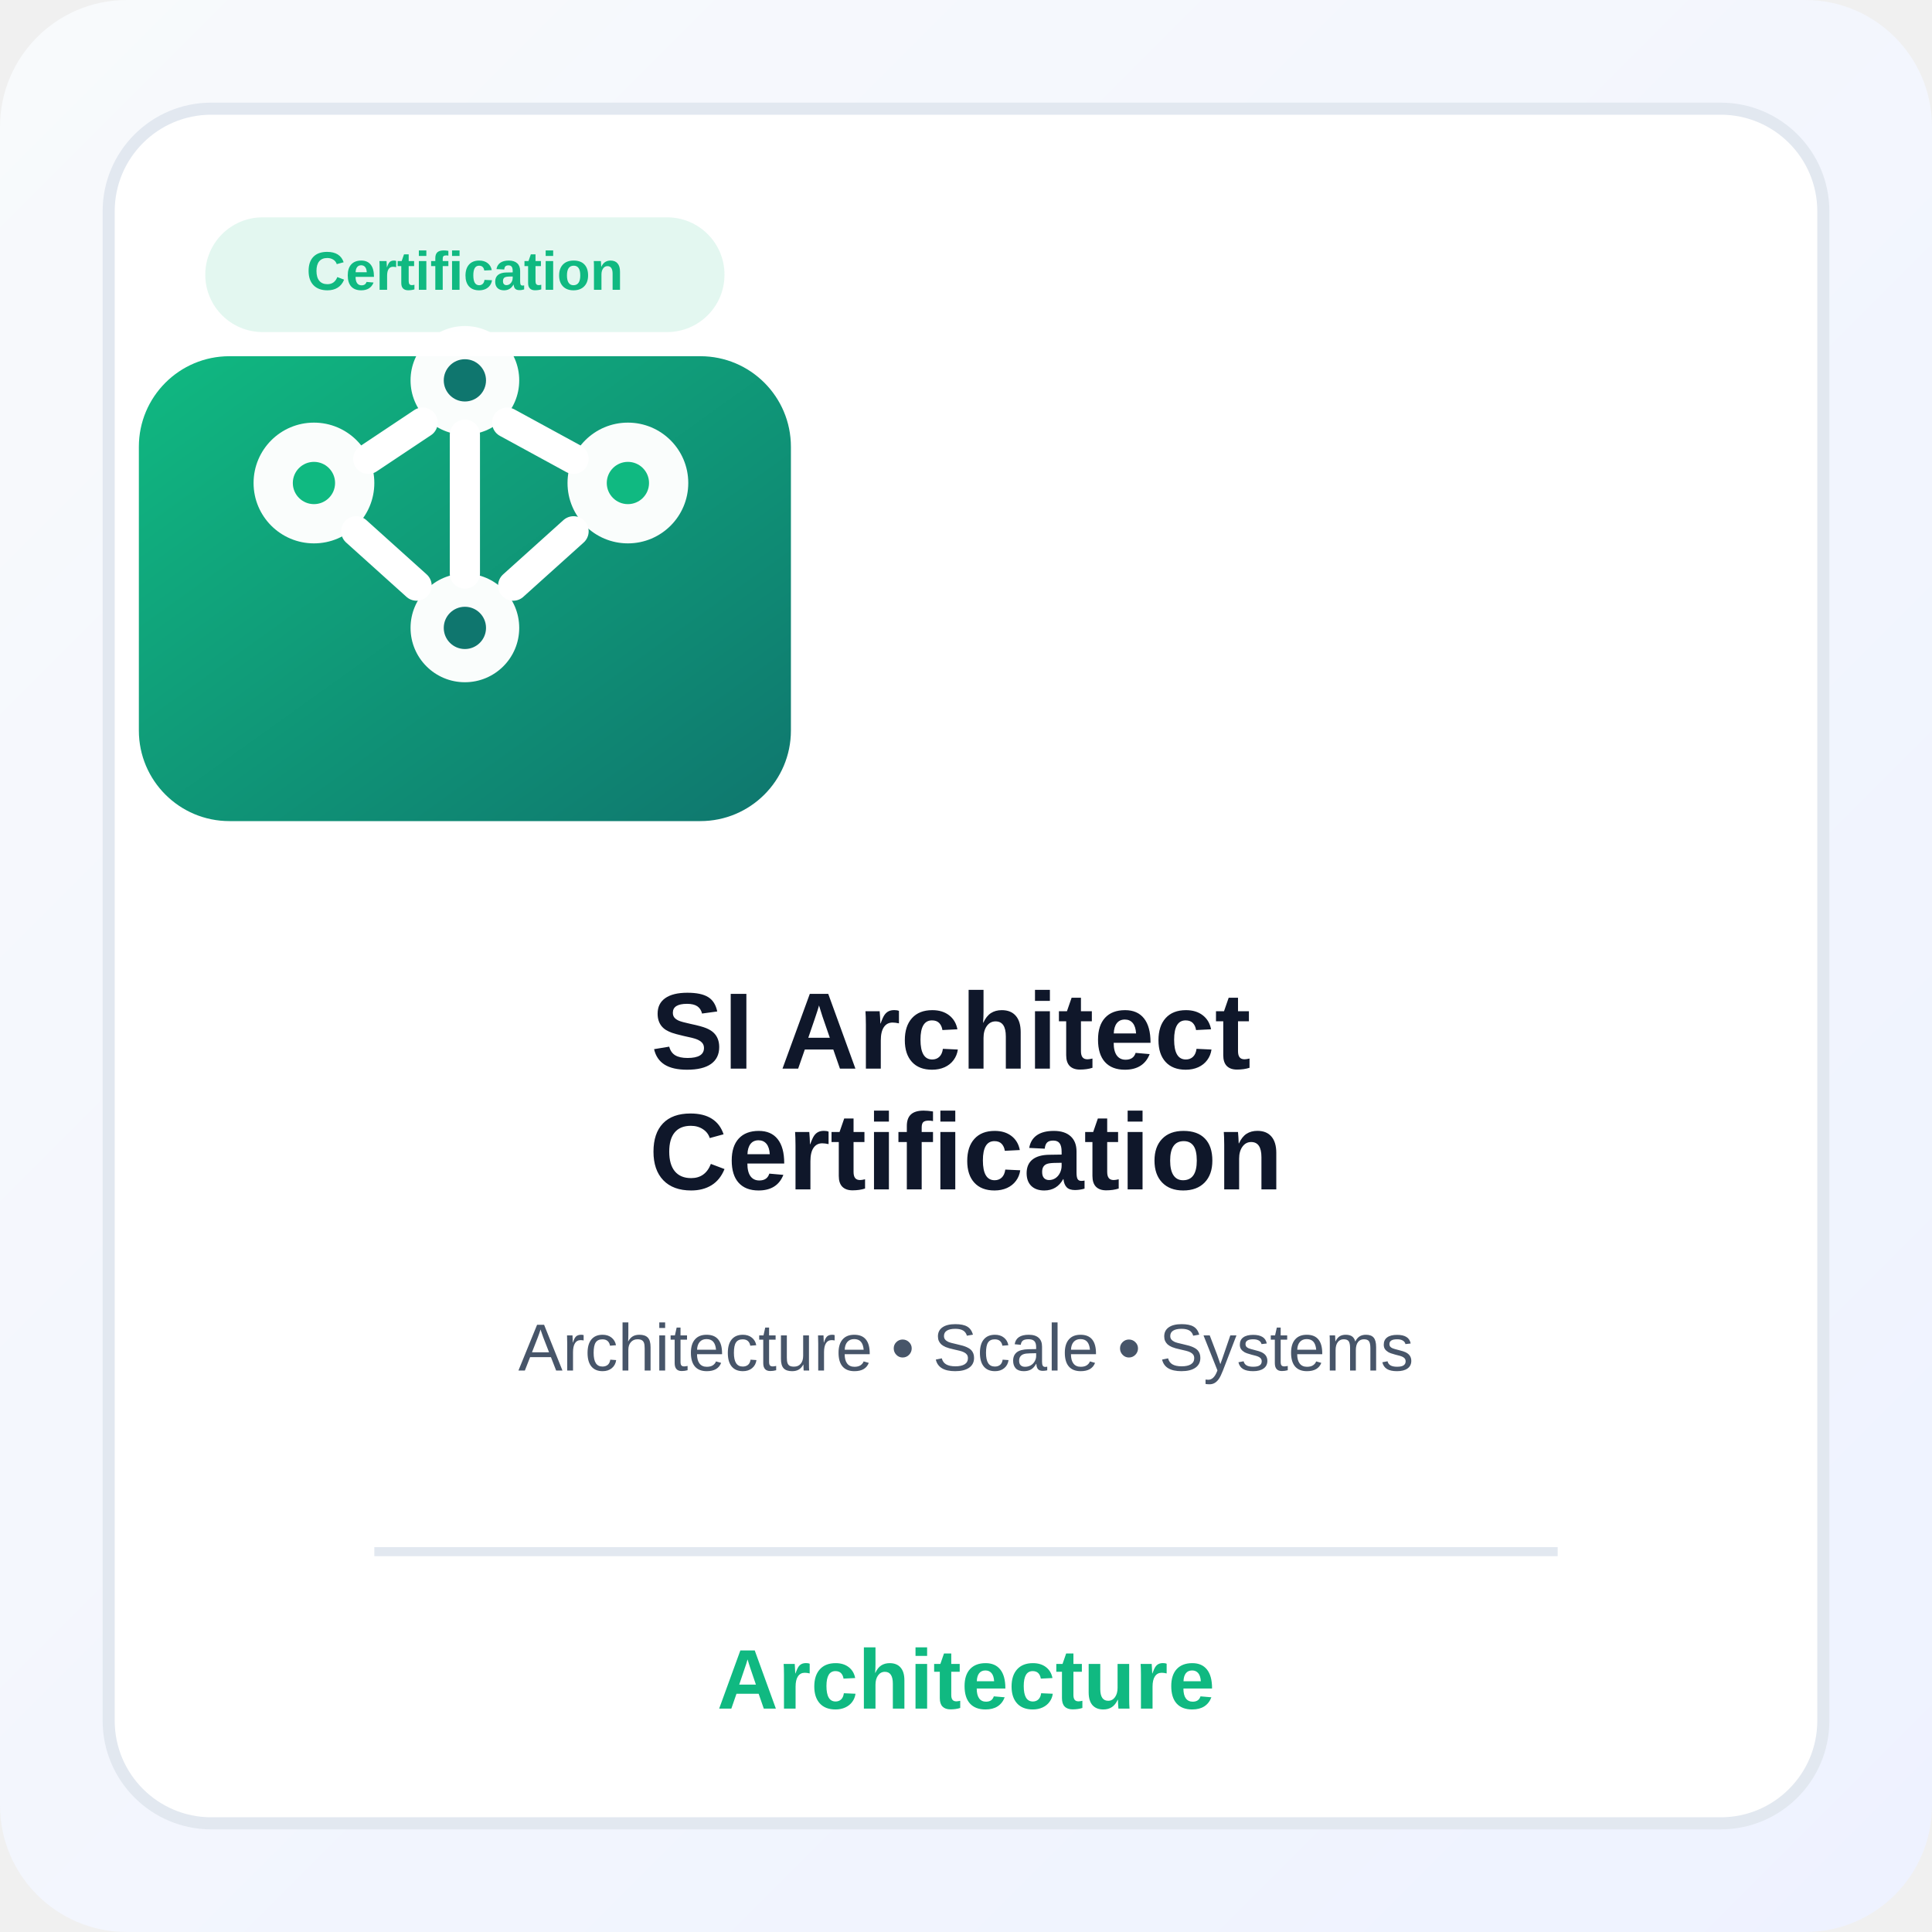
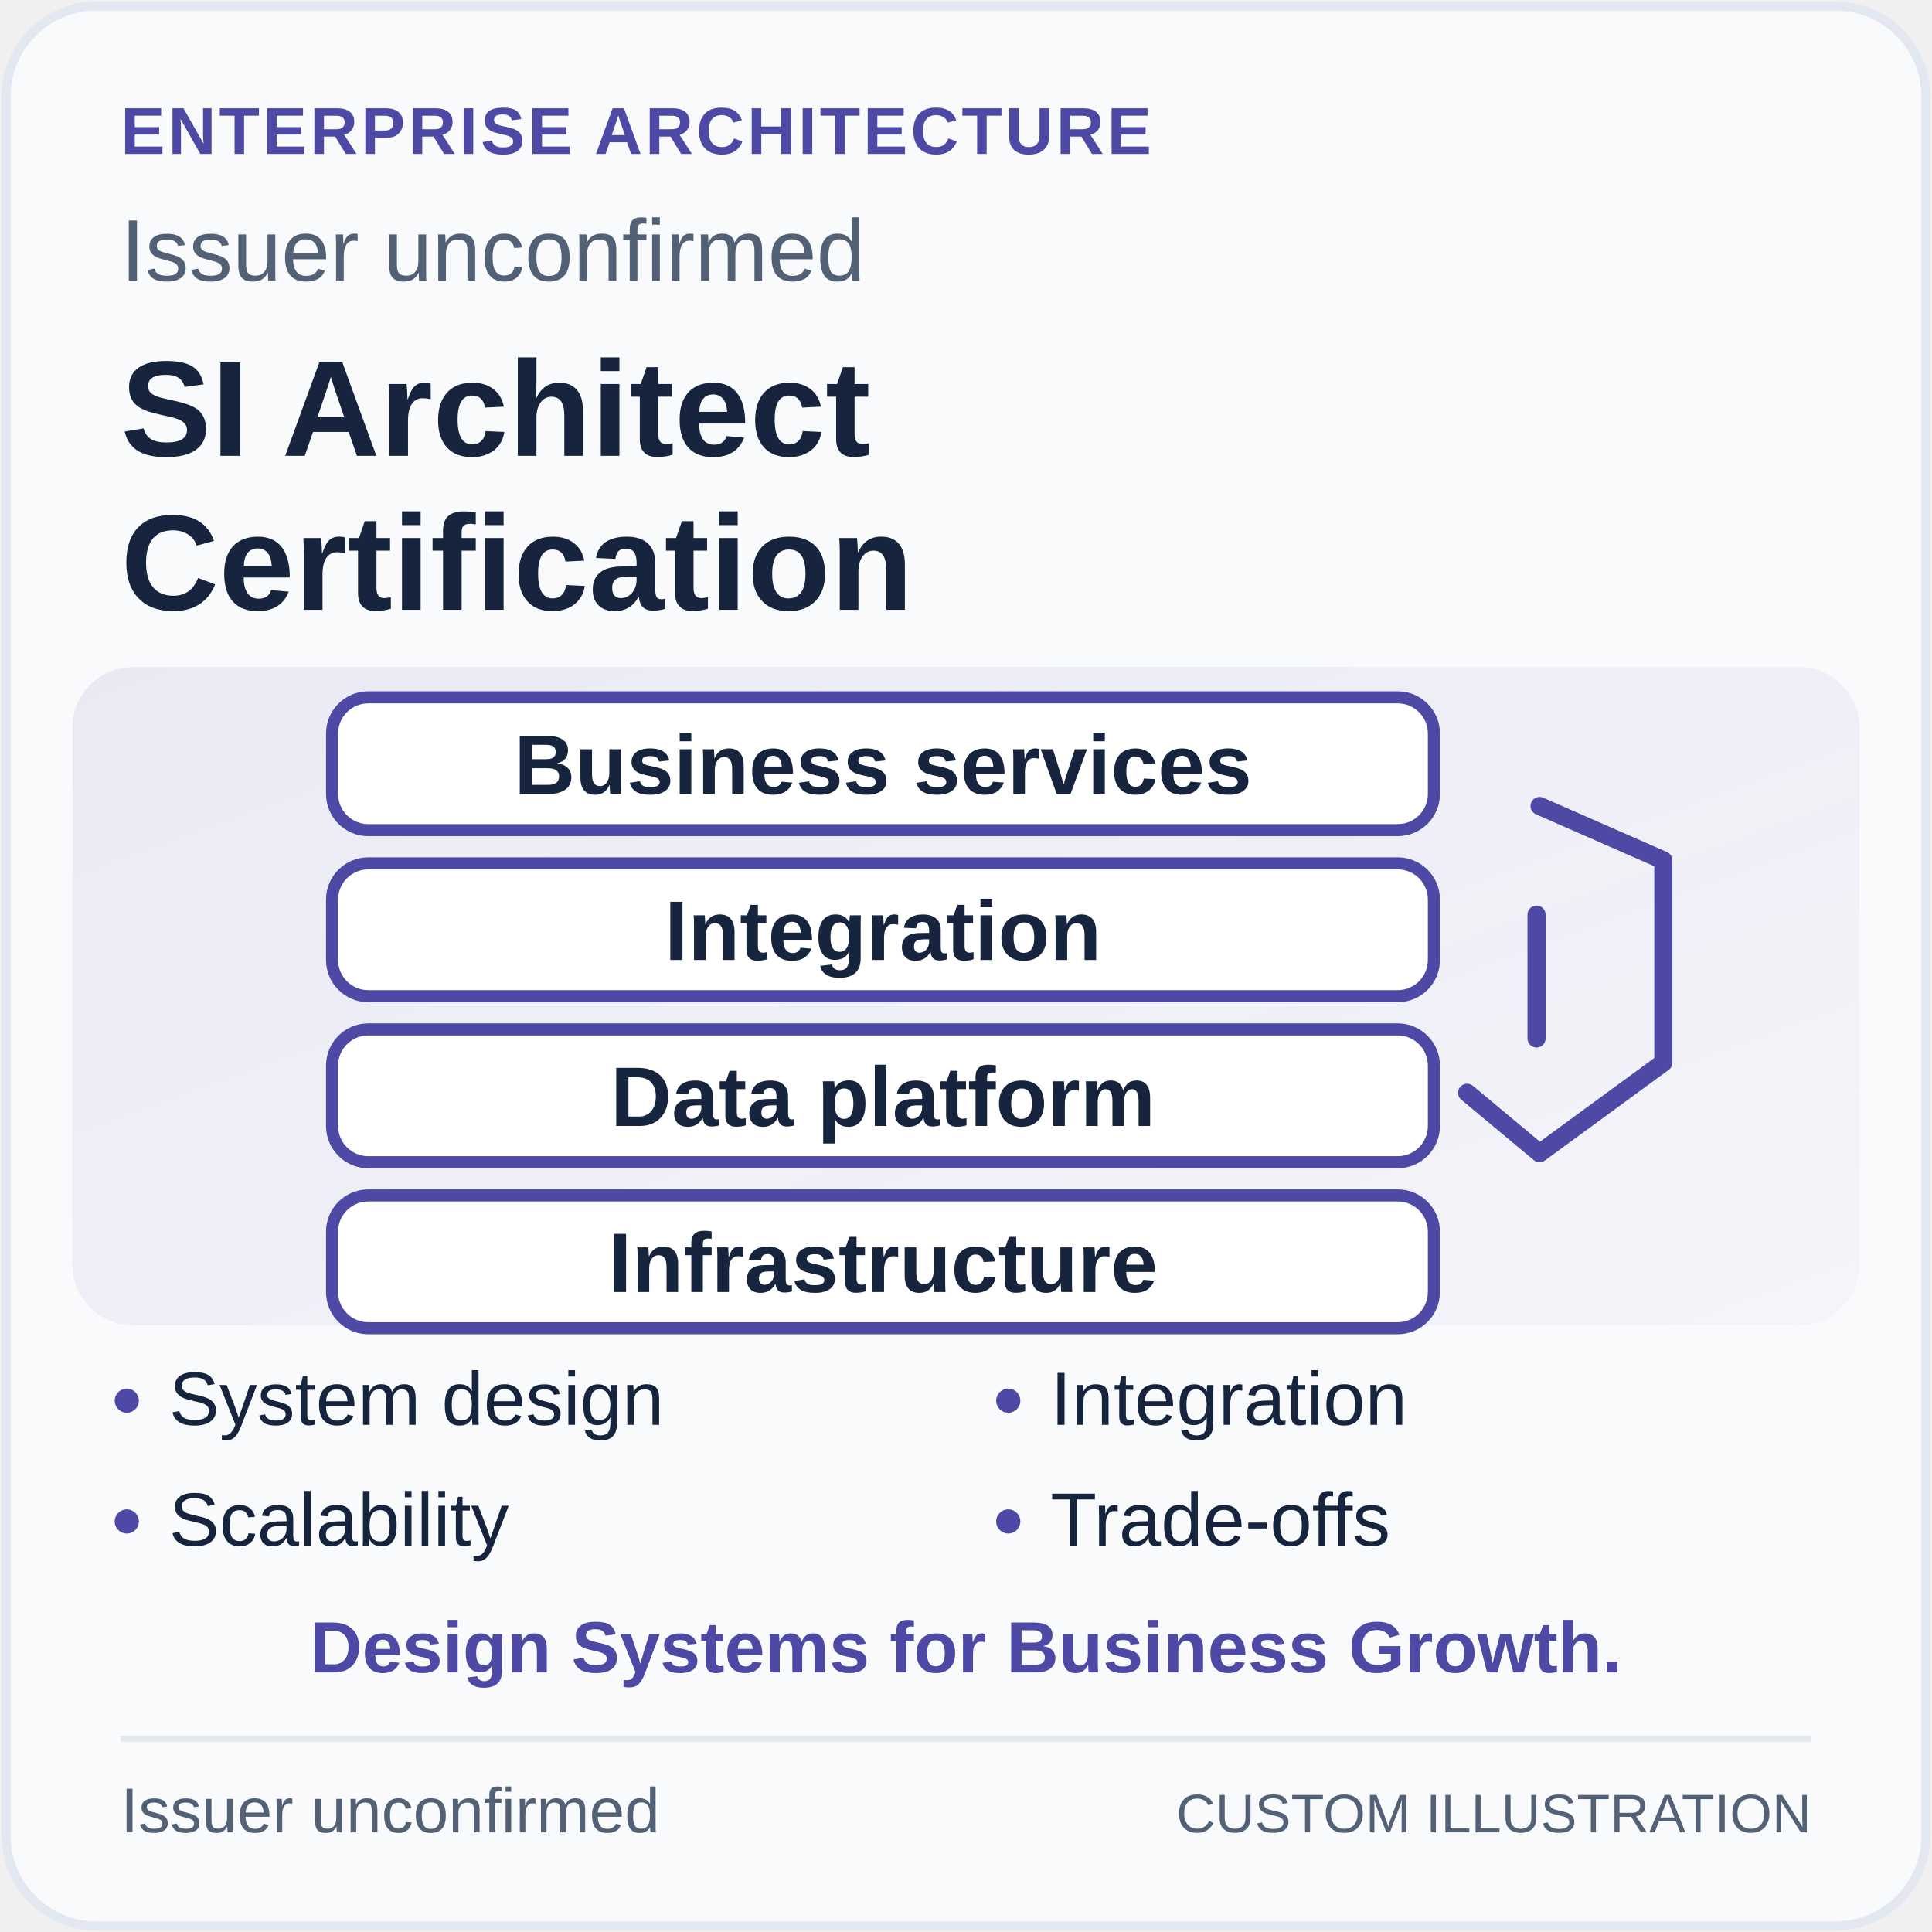
- <svg xmlns="http://www.w3.org/2000/svg" viewBox="0 0 640 640" role="img" aria-labelledby="title desc">
+ <svg xmlns="http://www.w3.org/2000/svg" viewBox="0 0 640 640" width="640" height="640" role="img" aria-labelledby="title desc">
  <defs>
-     <linearGradient id="bg" x1="0" y1="0" x2="1" y2="1">
-       <stop offset="0%" stop-color="#10B981" />
-       <stop offset="100%" stop-color="#0F766E" />
-     </linearGradient>
-     <linearGradient id="panel" x1="0" y1="0" x2="1" y2="1">
-       <stop offset="0%" stop-color="#F8FAFC" />
-       <stop offset="100%" stop-color="#EEF2FF" />
+     <linearGradient id="wash" x1="0" y1="0" x2="1" y2="1">
+       <stop stop-color="#4D49A4" stop-opacity=".09" />
+       <stop offset="1" stop-color="#7650AC" stop-opacity=".03" />
    </linearGradient>
  </defs>
-   <rect width="640" height="640" rx="42" fill="url(#panel)" />
-   <rect x="36" y="36" width="568" height="568" rx="34" fill="white" stroke="#E2E8F0" stroke-width="4" />
-   <rect x="68" y="72" width="172" height="38" rx="19" fill="#10B981" opacity="0.12" />
-   <text x="154" y="96" text-anchor="middle" font-family="Arial, Helvetica, sans-serif" font-size="18" font-weight="700" fill="#10B981">Certification</text>
-   <g transform="translate(0 0)">
-     <rect x="46" y="118" width="216" height="154" rx="30" fill="url(#bg)" />
-     <circle cx="104" cy="160" r="20" fill="white" opacity="0.98" />
-     <circle cx="154" cy="126" r="18" fill="white" opacity="0.98" />
-     <circle cx="208" cy="160" r="20" fill="white" opacity="0.98" />
-     <circle cx="154" cy="208" r="18" fill="white" opacity="0.98" />
-     <path d="M122 152l18-12M168 140l22 12M154 144v46M118 176l20 18M190 176l-20 18" stroke="white" stroke-width="10" stroke-linecap="round" />
-     <circle cx="104" cy="160" r="7" fill="#10B981" />
-     <circle cx="154" cy="126" r="7" fill="#0F766E" />
-     <circle cx="208" cy="160" r="7" fill="#10B981" />
-     <circle cx="154" cy="208" r="7" fill="#0F766E" />
+   <rect x="2" y="2" width="636" height="636" rx="30" fill="#F8FAFC" stroke="#E2E8F0" stroke-width="3" />
+   <rect x="24" y="221" width="592" height="218" rx="20" fill="url(#wash)" />
+   <g font-family="Arial, Helvetica, sans-serif">
+     <text x="40" y="51" font-size="22" font-weight="700" letter-spacing="1" fill="#4D49A4">ENTERPRISE ARCHITECTURE</text>
+     <text x="40" y="93" font-size="29" fill="#526176">Issuer unconfirmed</text>
+     <g fill="#16253D" font-size="45" font-weight="700">
+       <text x="40" y="151">SI Architect</text>
+       <text x="40" y="202">Certification</text>
+     </g>
+     <g color="#4D49A4">
+       <rect x="110" y="231" width="365" height="44" rx="12" fill="white" stroke="currentColor" stroke-width="4" />
+       <text x="292.5" y="263.0" text-anchor="middle" font-size="28" font-weight="700" fill="#16253D" stroke="none">Business services</text>
+       <rect x="110" y="286" width="365" height="44" rx="12" fill="white" stroke="currentColor" stroke-width="4" />
+       <text x="292.5" y="318.0" text-anchor="middle" font-size="28" font-weight="700" fill="#16253D" stroke="none">Integration</text>
+       <rect x="110" y="341" width="365" height="44" rx="12" fill="white" stroke="currentColor" stroke-width="4" />
+       <text x="292.5" y="373.0" text-anchor="middle" font-size="28" font-weight="700" fill="#16253D" stroke="none">Data platform</text>
+       <rect x="110" y="396" width="365" height="44" rx="12" fill="white" stroke="currentColor" stroke-width="4" />
+       <text x="292.5" y="428.0" text-anchor="middle" font-size="28" font-weight="700" fill="#16253D" stroke="none">Infrastructure</text>
+       <path d="M510 267L551 285V352L510 382L486 362M509 303V344" fill="none" stroke="currentColor" stroke-width="6" stroke-linecap="round" stroke-linejoin="round" />
+     </g>
+     <circle cx="42" cy="464" r="4" fill="#4D49A4" />
+     <text x="56" y="472" font-size="25" fill="#16253D">System design</text>
+     <circle cx="334" cy="464" r="4" fill="#4D49A4" />
+     <text x="348" y="472" font-size="25" fill="#16253D">Integration</text>
+     <circle cx="42" cy="504" r="4" fill="#4D49A4" />
+     <text x="56" y="512" font-size="25" fill="#16253D">Scalability</text>
+     <circle cx="334" cy="504" r="4" fill="#4D49A4" />
+     <text x="348" y="512" font-size="25" fill="#16253D">Trade-offs</text>
+     <text x="320" y="554" text-anchor="middle" font-size="24" font-weight="700" fill="#4D49A4">Design Systems for Business Growth.</text>
+     <path d="M40 576H600" stroke="#E2E8F0" stroke-width="2" />
+     <text x="40" y="607" font-size="21" fill="#526176">Issuer unconfirmed</text>
+     <text x="600" y="607" text-anchor="end" font-size="18" fill="#526176">CUSTOM ILLUSTRATION</text>
  </g>
-   <text x="320" y="354" text-anchor="middle" font-family="Arial, Helvetica, sans-serif" font-size="36" font-weight="700" fill="#0F172A">
-     <tspan x="320" dy="0">SI Architect</tspan>
-     <tspan x="320" dy="40">Certification</tspan>
-   </text>
-   <text x="320" y="454" text-anchor="middle" font-family="Arial, Helvetica, sans-serif" font-size="22" font-weight="400" fill="#475569">Architecture • Scale • Systems</text>
-   <line x1="124" y1="514" x2="516" y2="514" stroke="#E2E8F0" stroke-width="3" />
-   <text x="320" y="566" text-anchor="middle" font-family="Arial, Helvetica, sans-serif" font-size="28" font-weight="700" fill="#10B981">Architecture</text>
</svg>
